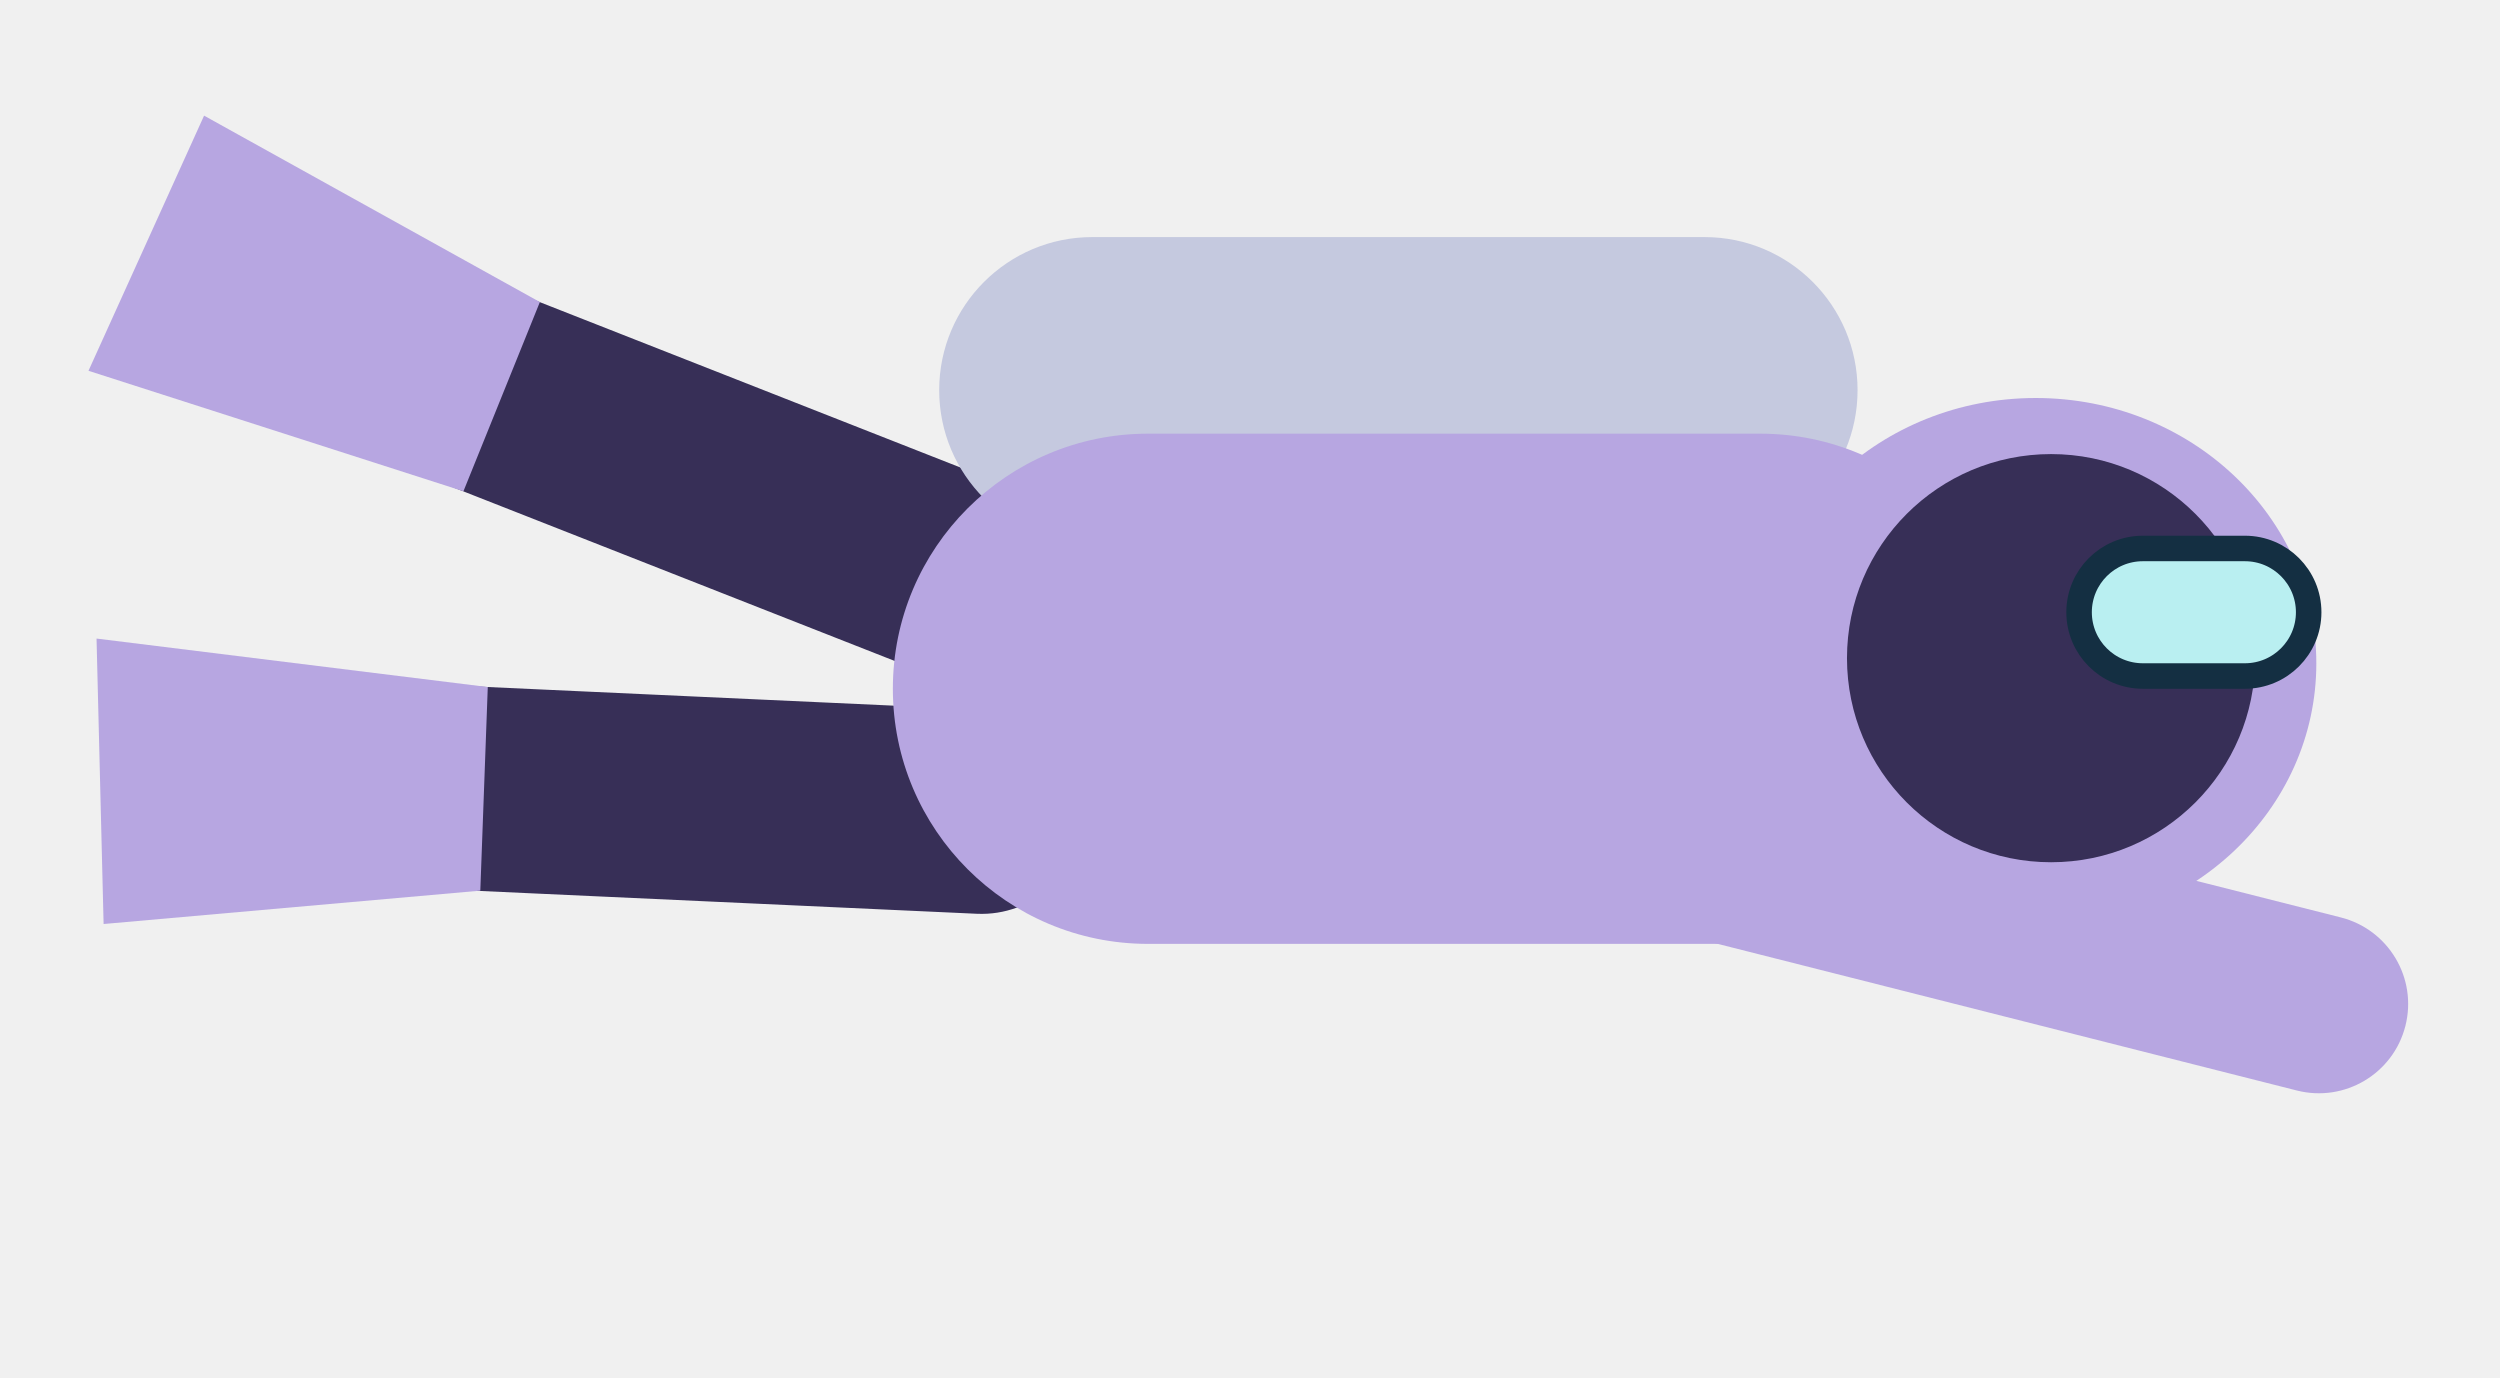
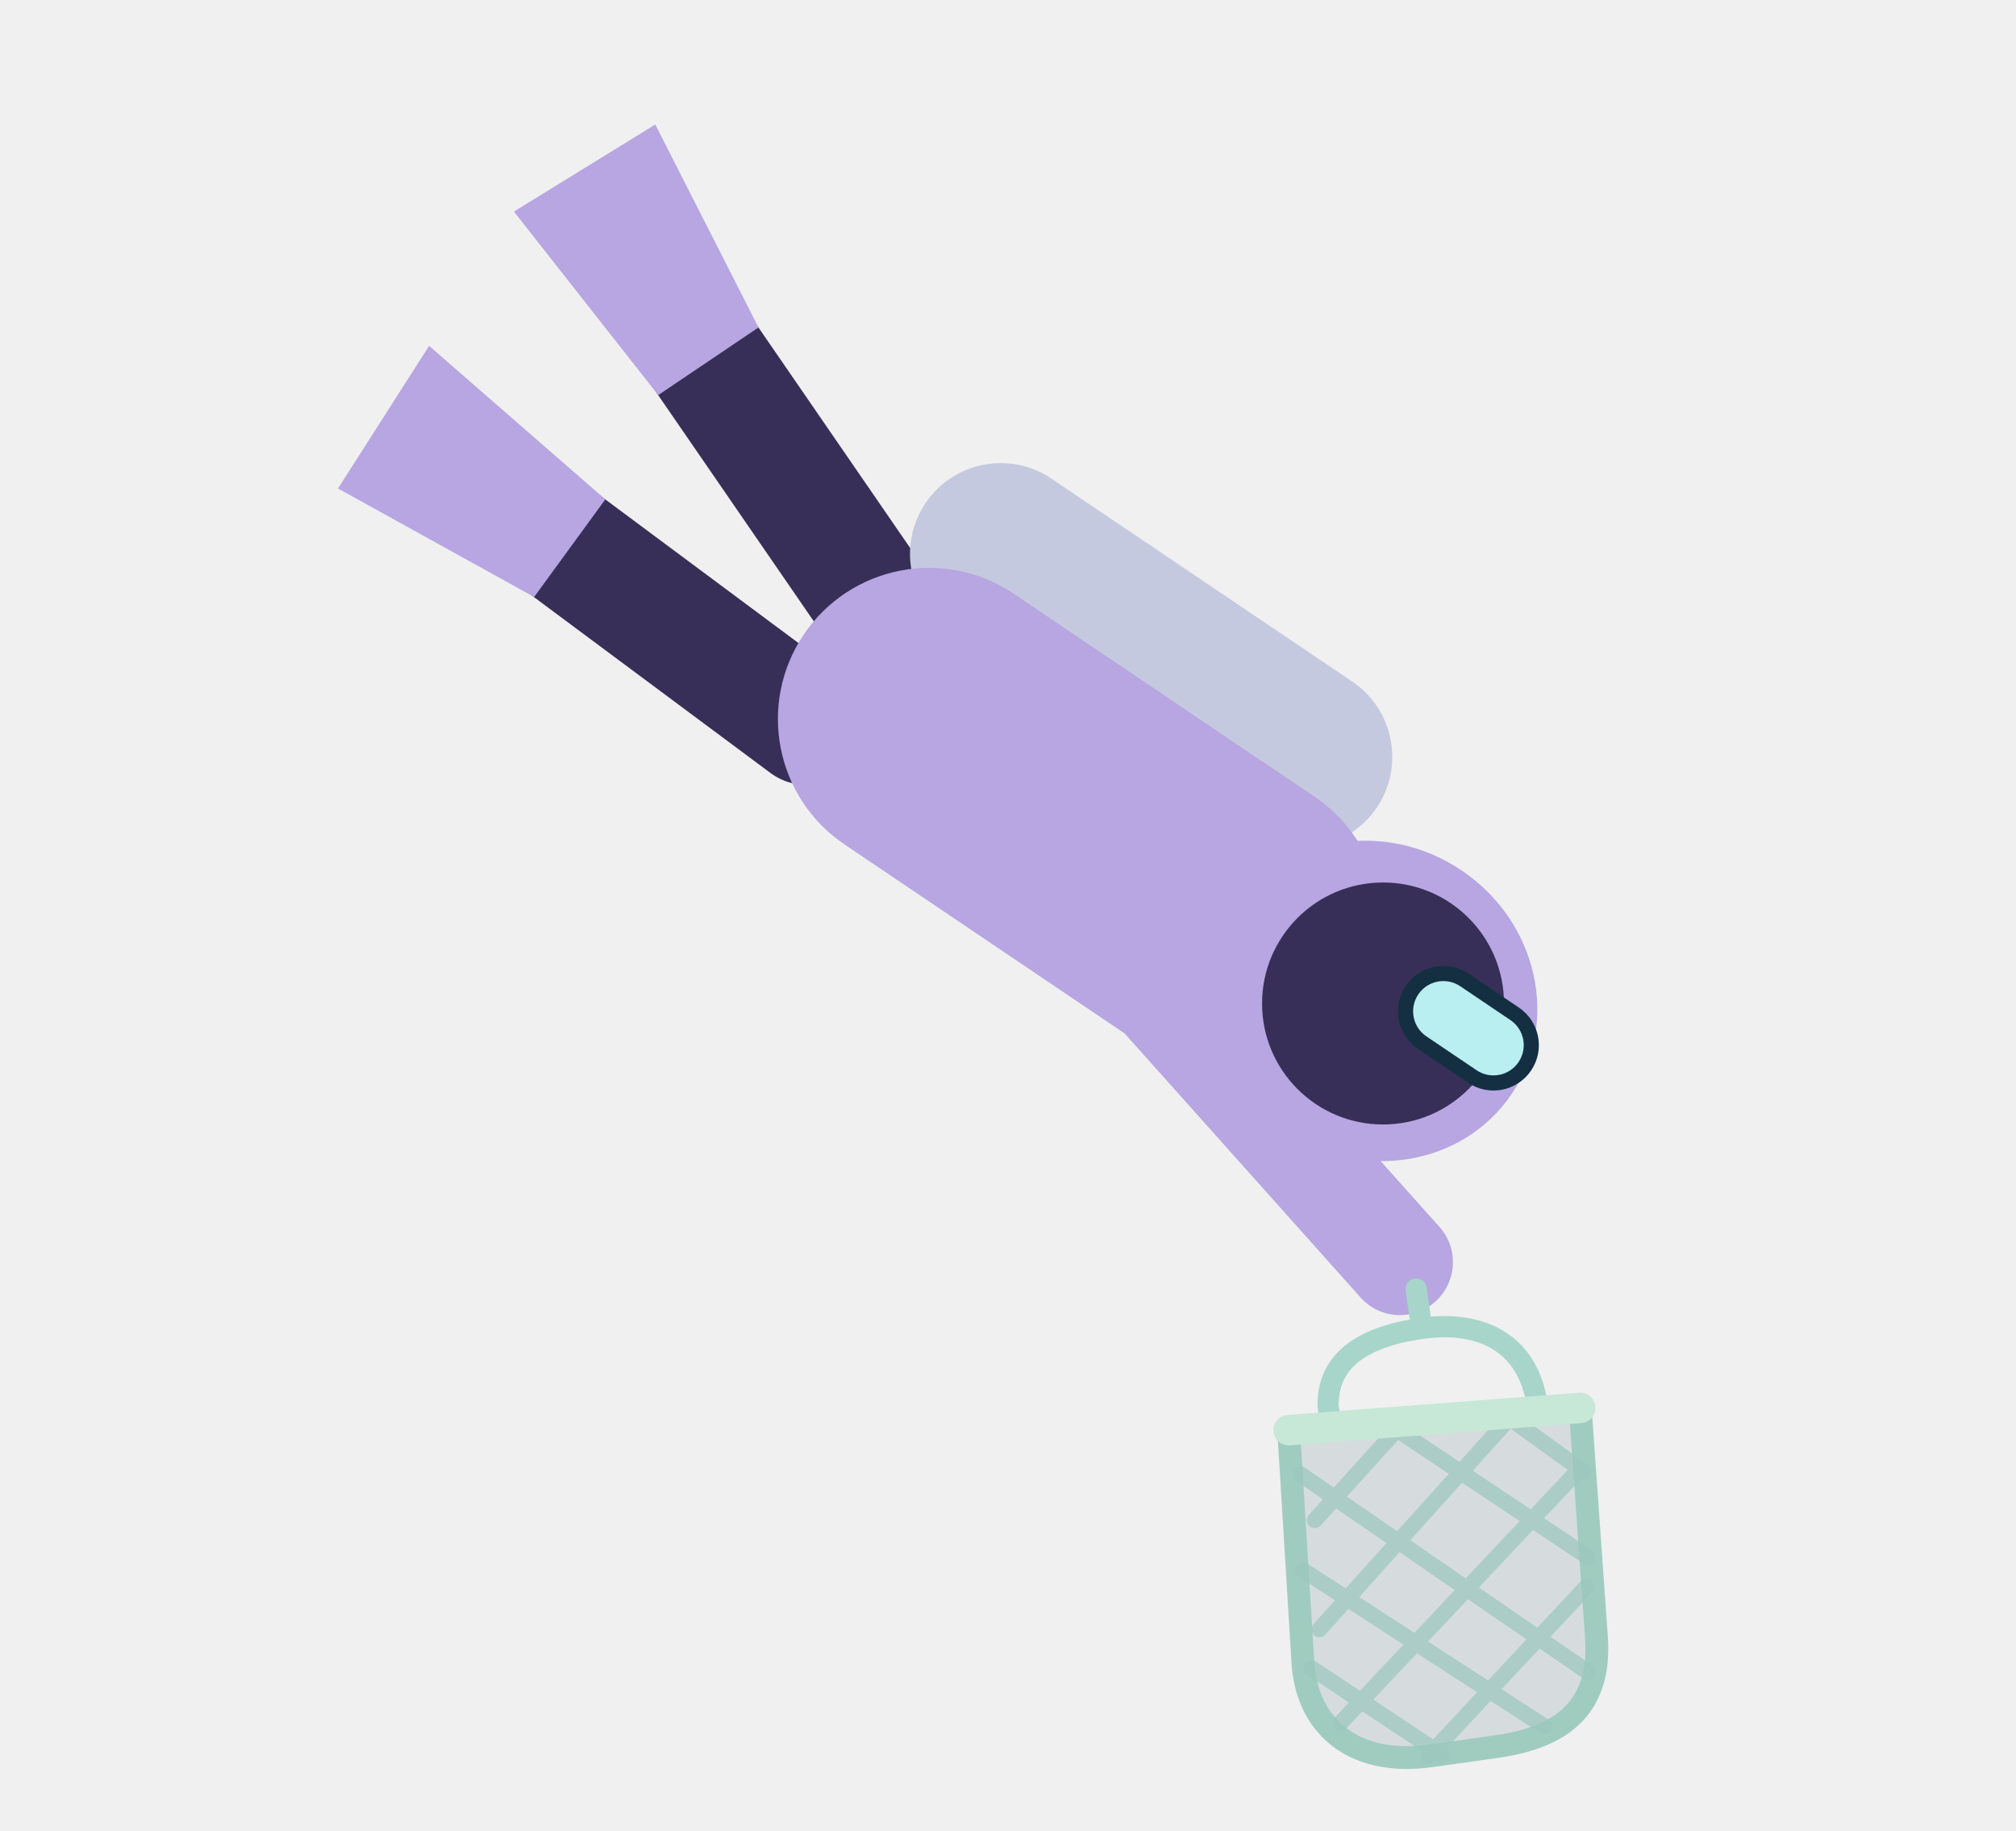
- <svg xmlns="http://www.w3.org/2000/svg" preserveAspectRatio="none" overflow="visible" style="display: block;" width="55.86" height="30.78" viewBox="0 0 55.86 30.78" fill="none">
-   <g id="ë¤ì´ë² ">
-     <g id="Group 1597882231">
-       <rect id="ë¤ë¦¬ Â· ìëìª½" x="5.882" y="19.686" width="4.56" height="18.24" rx="2.28" transform="rotate(-87.3717 5.88187 19.6855)" fill="#372F57" />
-       <path id="ë¤ë¦¬ Â· ìëìª½_2" d="M10.899 15.351L10.732 19.901L2.315 20.646L2.157 14.268L10.899 15.351Z" fill="#B7A6E1" />
-     </g>
-     <rect id="Rectangle 161123925" x="6.27" y="9.374" width="4.56" height="18.24" rx="2.28" transform="rotate(-68.5371 6.27 9.37383)" fill="#372F57" />
-     <rect id="Rectangle 161123925_2" x="20.985" y="12.137" width="6.84" height="20.52" rx="3.42" transform="rotate(-90 20.9854 12.137)" fill="#C5C9DF" />
-     <rect id="Rectangle 161123925_3" x="31.154" y="19.26" width="3.99" height="22.8" rx="1.995" transform="rotate(-75.791 31.1541 19.2598)" fill="#B7A6E1" />
-     <rect id="Rectangle 161123925_4" x="19.95" y="21.09" width="11.4" height="25.08" rx="5.7" transform="rotate(-90 19.95 21.09)" fill="#B7A6E1" />
-     <ellipse id="Ellipse 164" cx="45.486" cy="14.821" rx="6.27" ry="5.928" fill="#B7A6E1" />
-     <circle id="Ellipse 165" cx="45.829" cy="14.706" r="4.56" fill="#372F57" />
-     <path id="Rectangle 161123930" d="M1.977 8.285L4.56 2.584L12.063 6.749L10.355 10.977L1.977 8.285Z" fill="#B7A6E1" />
-     <rect id="Rectangle 161123931" x="46.455" y="12.255" width="5.13" height="2.85" rx="1.425" fill="#B9EFF1" stroke="#142F42" stroke-width="0.57" />
+ <svg xmlns="http://www.w3.org/2000/svg" width="76" height="69" viewBox="0 0 76 69" fill="none">
+   <rect x="16.236" y="19.609" width="4.56" height="18.24" rx="2.28" transform="rotate(-53.3717 16.2363 19.6091)" fill="#372F57" />
+   <path d="M22.82 18.821L20.136 22.5L12.742 18.41L16.177 13.035L22.82 18.821Z" fill="#B7A6E1" />
+   <rect x="22.324" y="11.277" width="4.56" height="18.24" rx="2.28" transform="rotate(-34.5371 22.324 11.2773)" fill="#372F57" />
+   <rect x="32.978" y="21.797" width="6.84" height="20.52" rx="3.42" transform="rotate(-56 32.9785 21.7969)" fill="#C5C9DF" />
+   <rect x="37.426" y="33.388" width="3.99" height="22.8" rx="1.995" transform="rotate(-41.791 37.4257 33.3882)" fill="#B7A6E1" />
+   <rect x="27.114" y="28.64" width="11.4" height="25.08" rx="5.7" transform="rotate(-56 27.1136 28.6404)" fill="#B7A6E1" />
+   <ellipse cx="51.79" cy="37.723" rx="6.27" ry="5.928" transform="rotate(34 51.79 37.7227)" fill="#B7A6E1" />
+   <circle cx="52.138" cy="37.82" r="4.56" fill="#372F57" />
+   <path d="M19.374 7.974L24.703 4.692L28.594 12.341L24.814 14.891L19.374 7.974Z" fill="#B7A6E1" />
+   <path d="M55.209 36.934L57.099 38.209C57.752 38.649 57.924 39.535 57.484 40.187L57.484 40.187C57.044 40.84 56.158 41.012 55.506 40.572L53.615 39.297C52.963 38.857 52.791 37.971 53.231 37.318L53.231 37.318C53.671 36.666 54.557 36.494 55.209 36.934Z" fill="#B9EFF1" stroke-width="0.57" stroke="#142F42" />
+   <g clip-path="url(#clip0_6484_8541)">
+     <path d="M53.387 48.58L53.596 50.065M53.596 50.065C51.219 50.399 50.043 51.372 50.068 52.985L50.151 53.579M53.596 50.065C56.072 49.717 57.54 50.824 57.904 52.691L57.973 53.186" stroke-width="0.8" stroke-linecap="round" stroke="#A7D5CA" />
+     <path d="M48.581 53.901L59.571 53.063L60.188 61.762C60.338 64.265 58.992 65.464 56.417 65.826L53.941 66.174C51.169 66.564 49.361 65.202 49.127 62.811L48.581 53.901Z" fill="#285966" fill-opacity="0.13" stroke-width="0.86" stroke-linejoin="round" stroke="#A0CCC0" />
+     <path d="M49.016 55.556L50.325 56.457M50.325 56.457L52.716 58.103M50.325 56.457L49.563 57.297M50.325 56.457L52.711 53.825M52.716 58.103L55.297 59.879M52.716 58.103L50.783 60.251M52.716 58.103L55.07 55.487M55.297 59.879L57.997 61.737M55.297 59.879L53.37 61.925M55.297 59.879L57.749 57.273M57.997 61.737L59.86 63.019M57.997 61.737L56.146 63.72M57.997 61.737L59.811 59.795M49.121 59.177L50.783 60.251M50.783 60.251L53.37 61.925M50.783 60.251L49.738 61.413M53.37 61.925L56.146 63.72M53.37 61.925L51.312 64.112M56.146 63.72L58.229 65.066M56.146 63.72L54.072 65.942M49.438 62.868L51.312 64.112M51.312 64.112L54.072 65.942M51.312 64.112L50.536 64.936M54.072 65.942L54.337 66.118M54.072 65.942L53.842 66.188M52.725 53.924L55.07 55.487M55.07 55.487L57.749 57.273M55.07 55.487L56.813 53.551M57.749 57.273L59.856 58.678M57.749 57.273L59.41 55.509M57.011 53.523L59.707 55.467" stroke-width="0.6" stroke-linecap="round" stroke="#9AC7BD" stroke-opacity="0.69" />
+     <path d="M48.581 53.9L59.571 53.063" stroke-width="1.15" stroke-linecap="round" stroke="#C7E7D7" />
  </g>
+   <defs>
+     <clipPath id="clip0_6484_8541">
+       <rect width="16" height="19" fill="white" transform="translate(45.3677 49) rotate(-8)" />
+     </clipPath>
+   </defs>
</svg>
